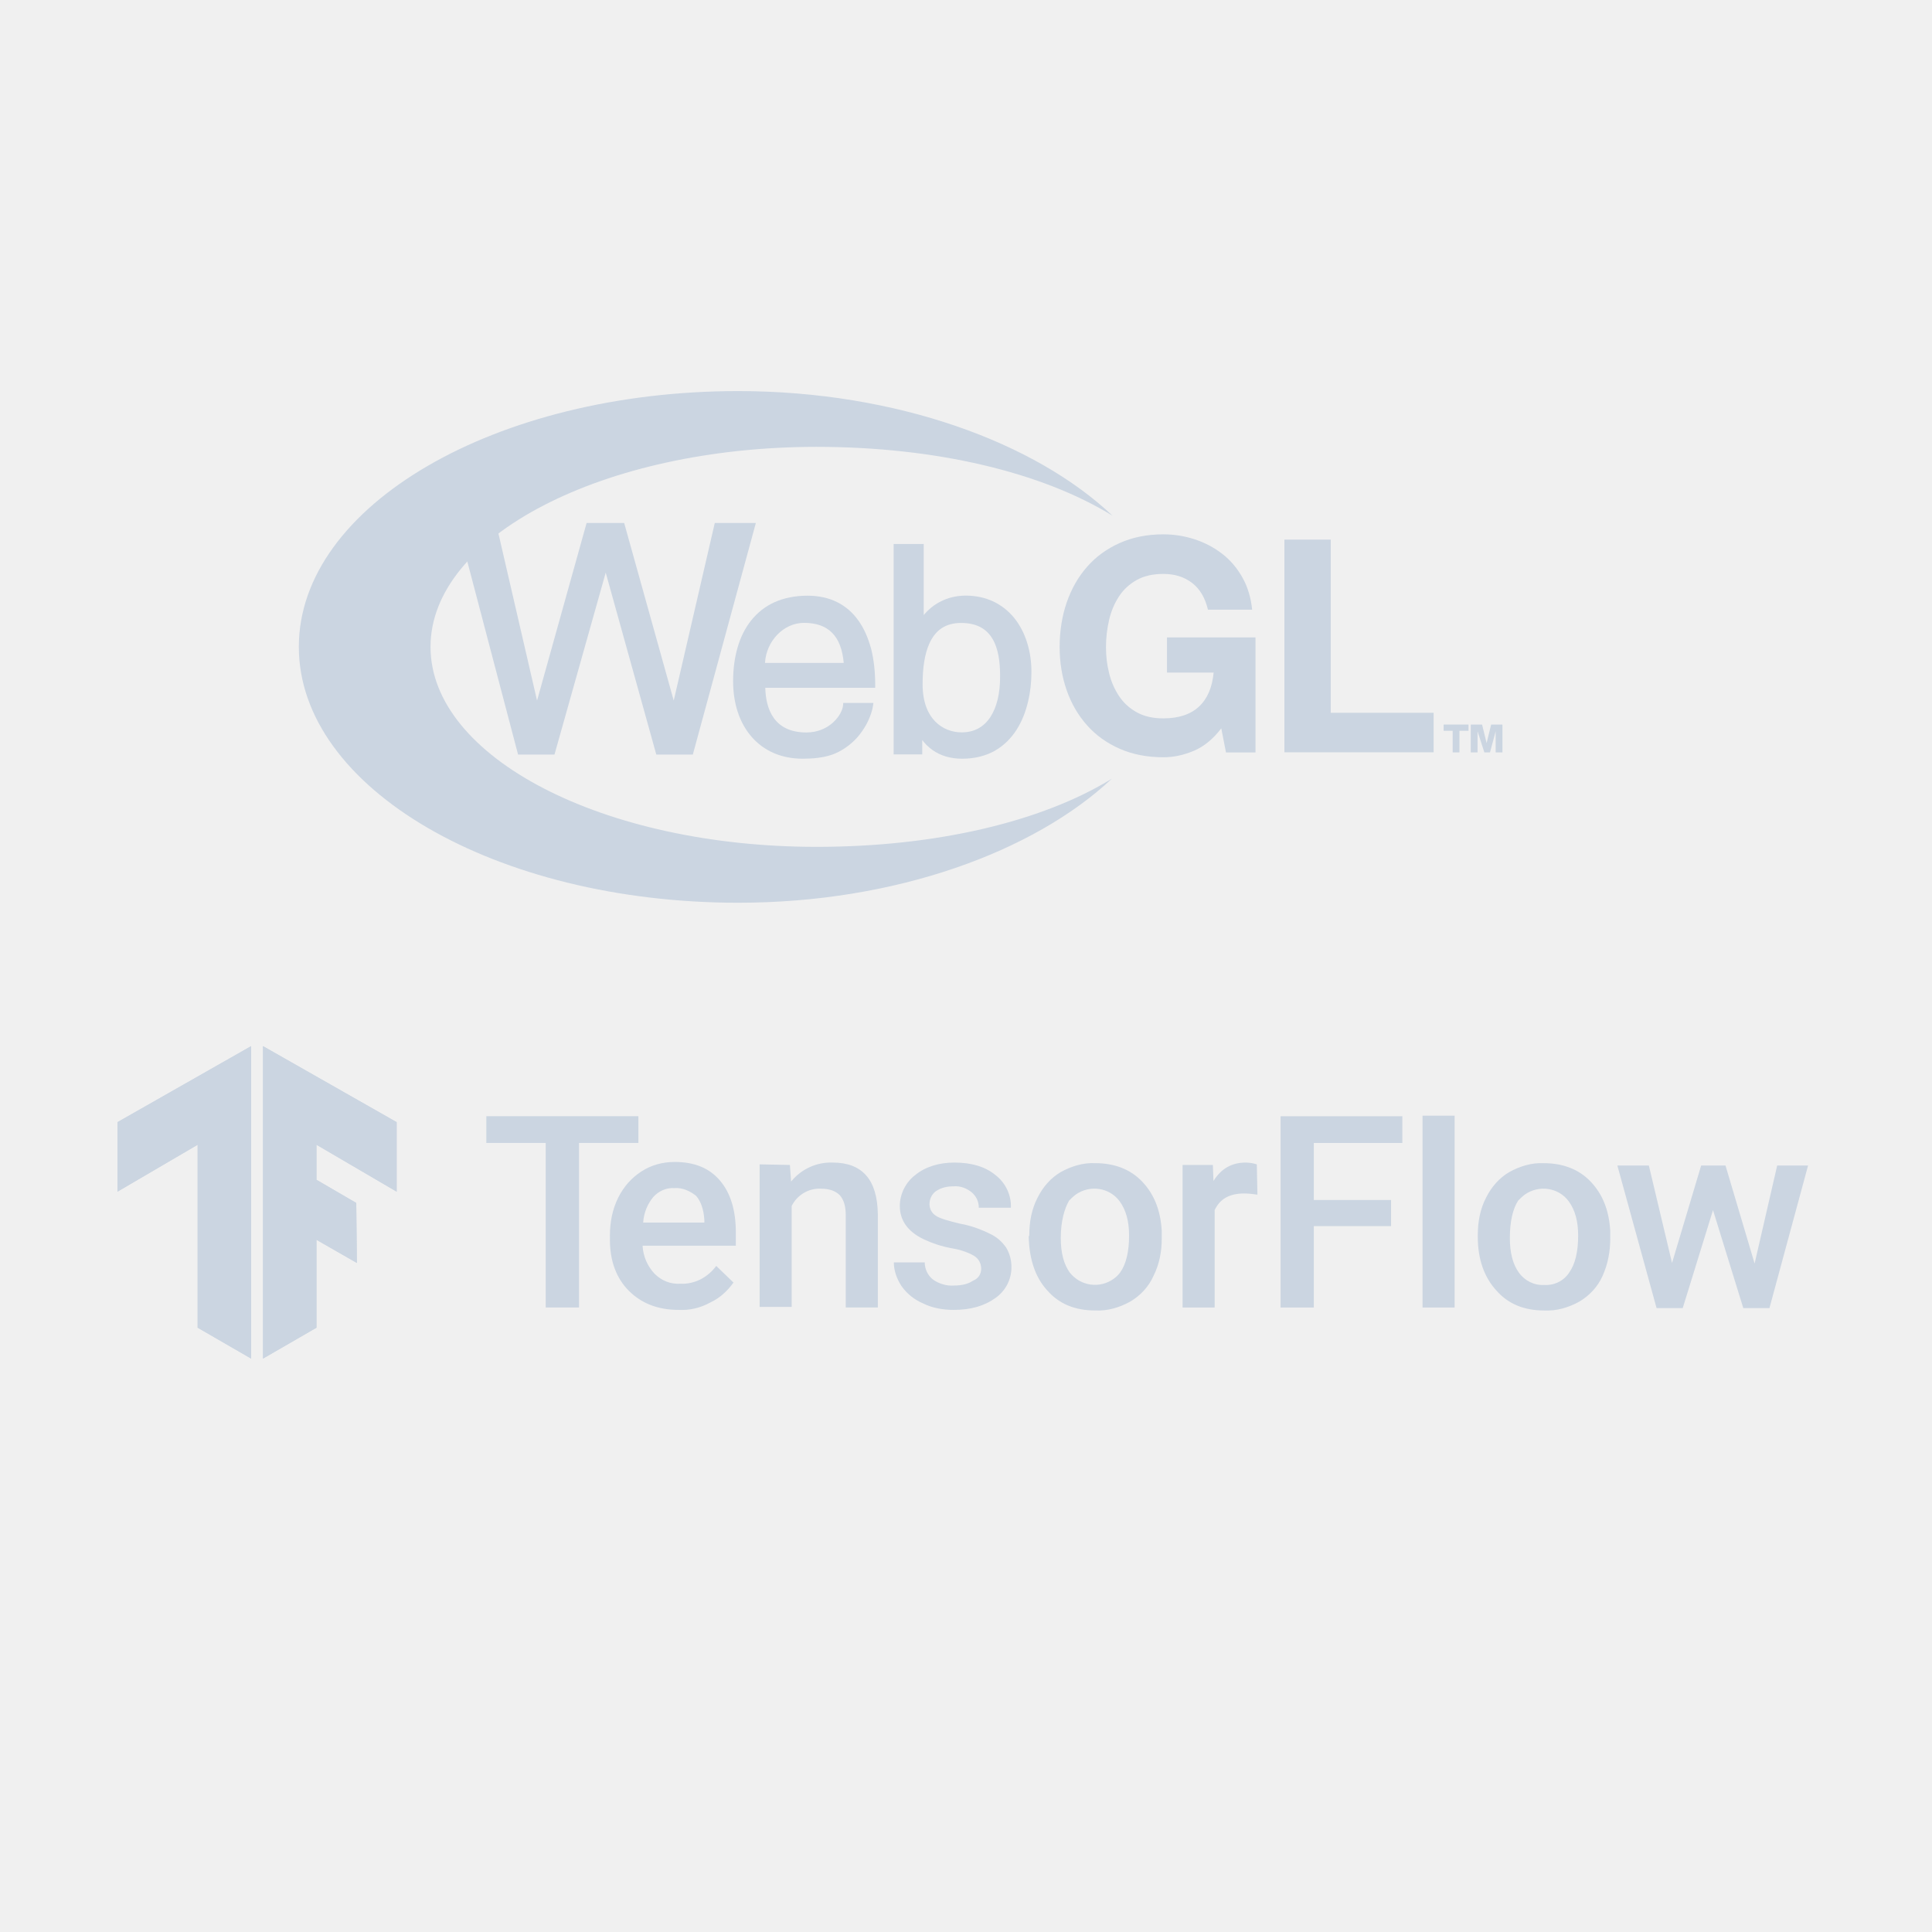
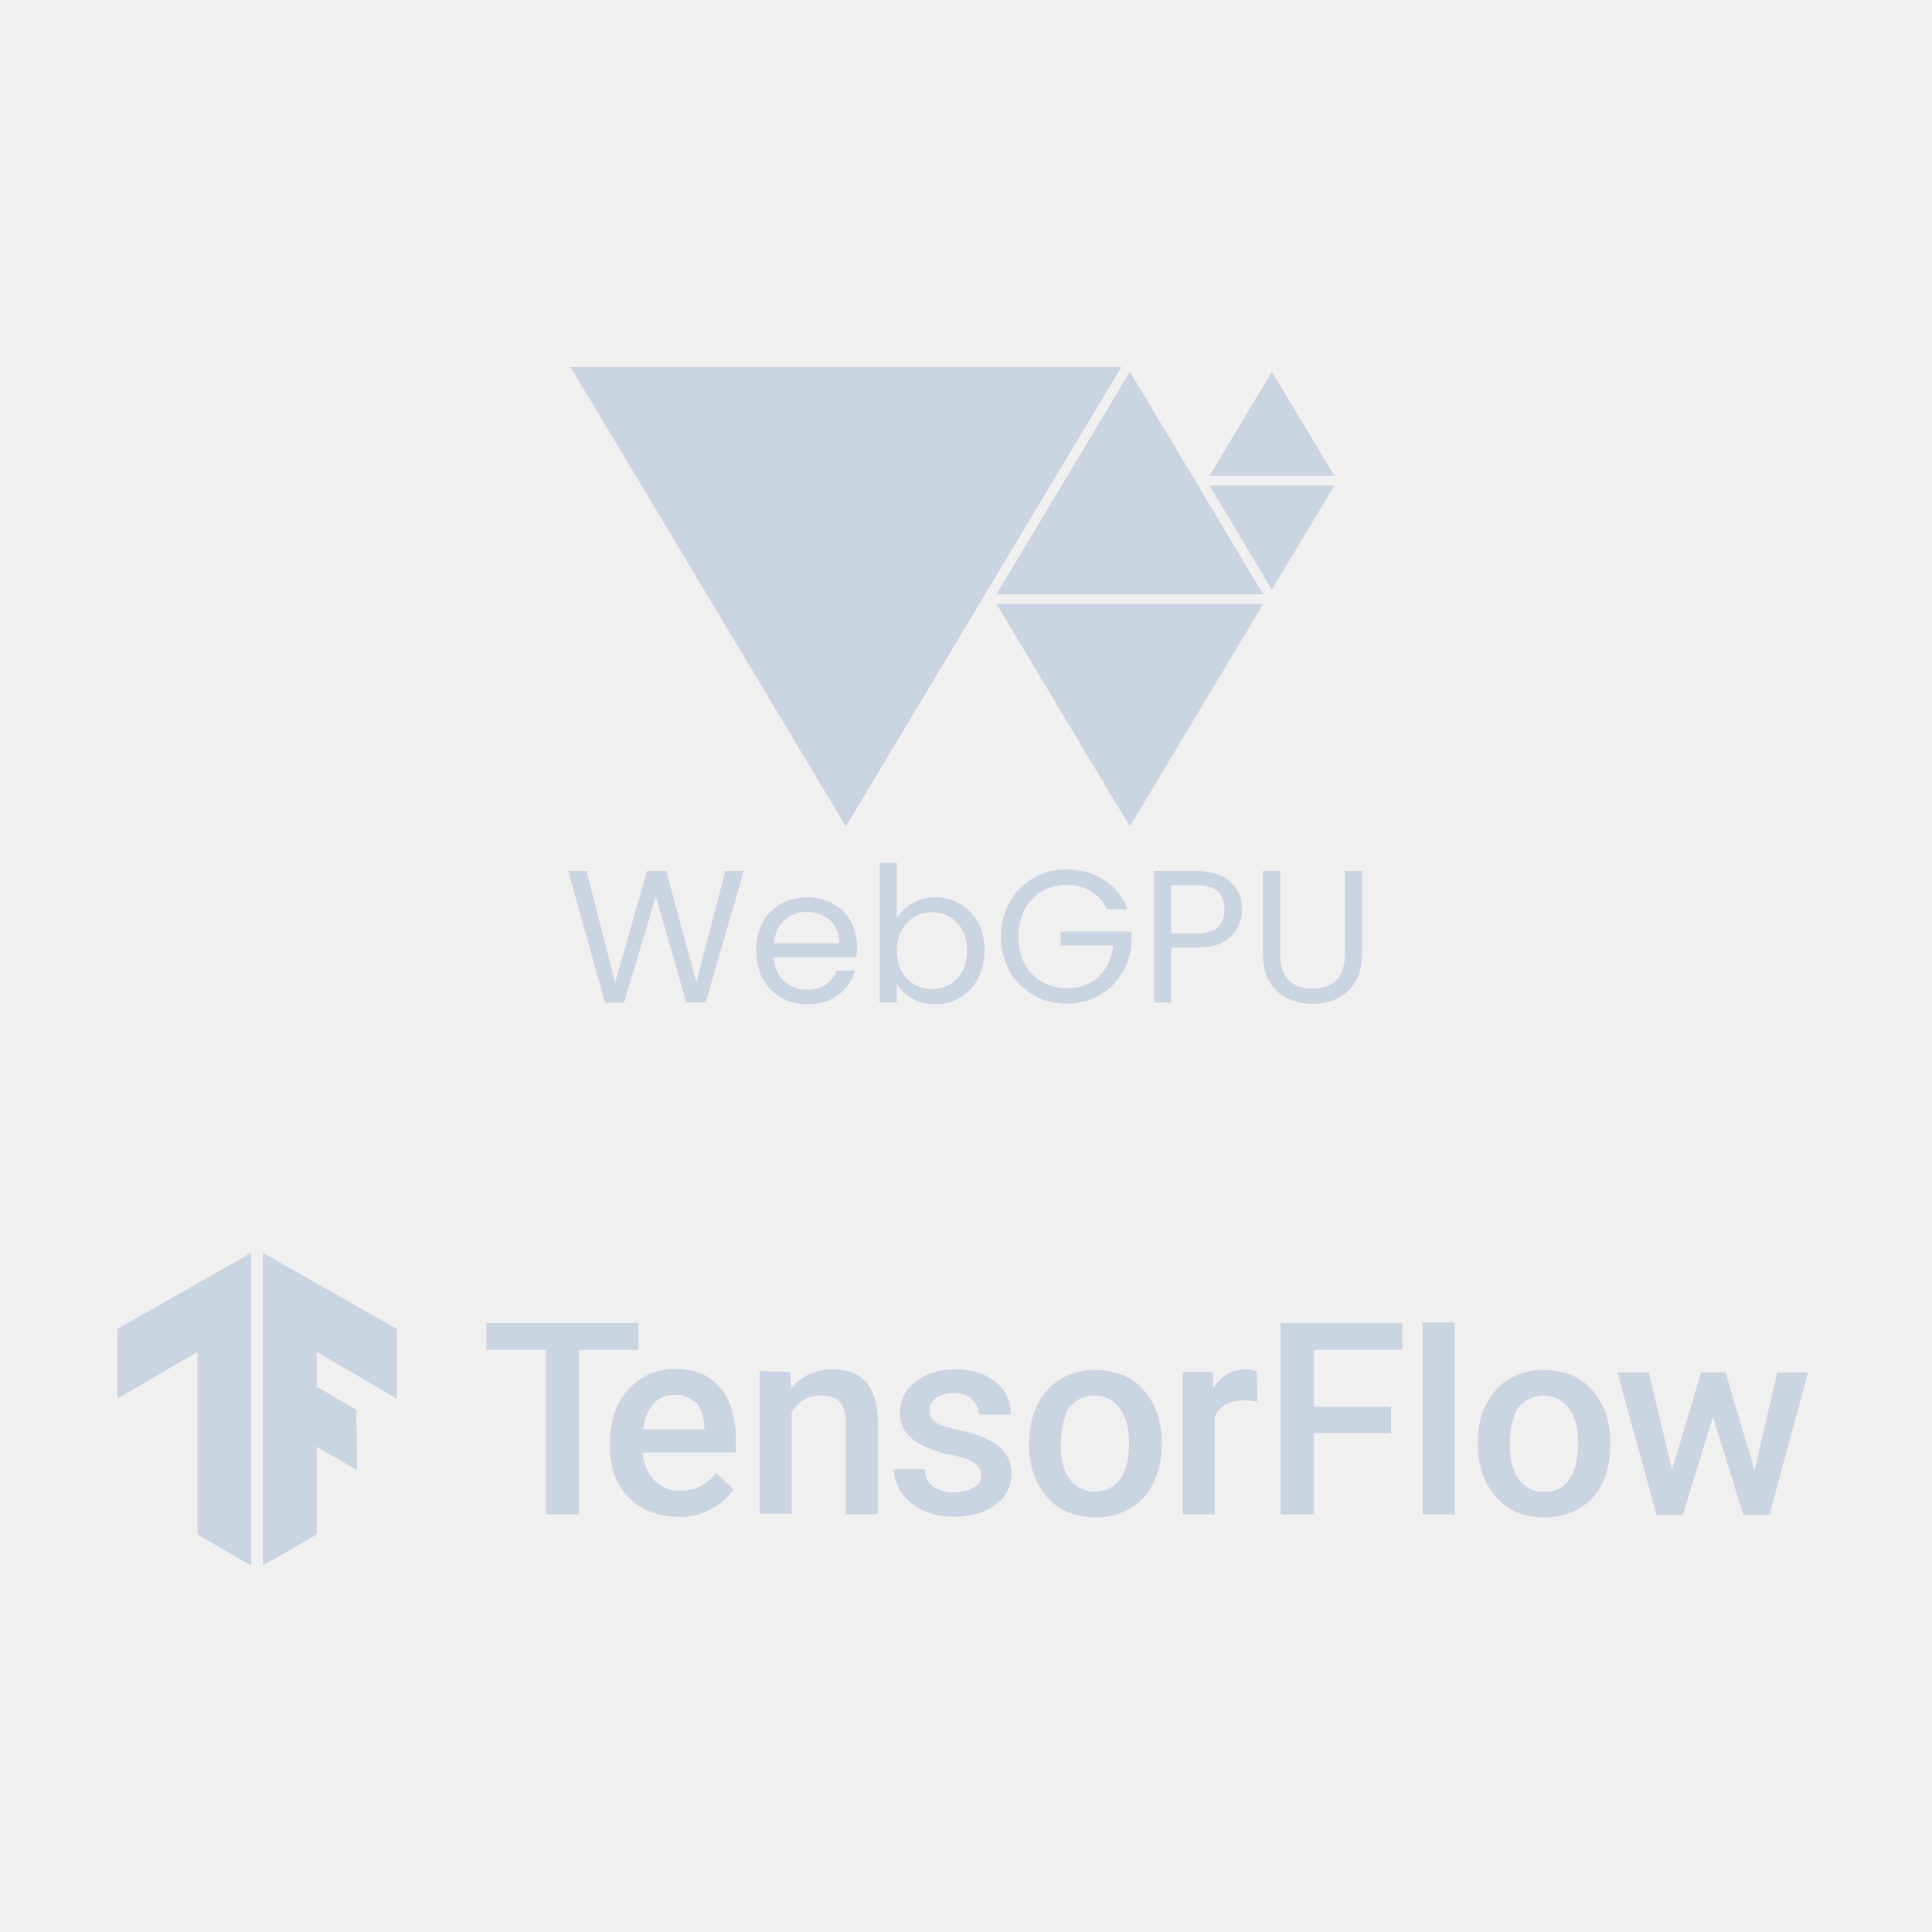
- <svg xmlns="http://www.w3.org/2000/svg" id="a" viewBox="0 0 1000 1000">
-   <defs>
-     <style>.d{fill:#cbd5e1;}.e{clip-path:url(#c);}.f{clip-path:url(#b);}</style>
-     <clipPath id="b">
-       <polygon class="d" points="205.31 580.83 136.13 541.48 136.13 703.2 163.8 687.21 163.8 641.71 184.71 653.7 184.4 622.65 163.8 610.66 163.8 592.51 205.31 616.8 205.31 580.83" />
-     </clipPath>
-     <clipPath id="c">
-       <polygon class="d" points="60.8 580.83 129.98 541.48 129.98 703.2 102.31 687.21 102.31 592.51 60.8 616.8 60.8 580.83" />
-     </clipPath>
-   </defs>
-   <g>
-     <g transform="translate(-64.6 -23.3)">
-       <polygon class="d" points="824.7 398.33 824.7 401.55 820.01 401.55 820.01 412.74 816.5 412.74 816.5 401.55 811.82 401.55 811.82 398.33 824.7 398.33" />
-       <polygon class="d" points="838.75 412.74 838.75 401.79 838.75 401.79 835.82 412.74 832.9 412.74 829.38 401.79 829.38 401.79 829.38 412.74 825.87 412.74 825.87 398.33 831.72 398.33 834.07 407.93 836.41 398.33 842.26 398.33 842.26 412.74 838.75 412.74" />
-     </g>
-     <g transform="matrix(.9958 0 0 1 -57.13 -23.3)">
-       <path class="d" d="M677.88,411.92c-5.25,2.23-10.5,3.34-15.8,3.34-8.4,0-15.98-1.46-22.68-4.39-6.71-2.93-12.36-6.97-16.97-12.12-4.61-5.15-8.16-11.18-10.61-18.15-2.45-6.97-3.67-14.46-3.67-22.48s1.22-15.87,3.67-22.95c2.45-7.08,5.95-13.23,10.55-18.44,4.61-5.27,10.26-9.37,16.97-12.35s14.23-4.51,22.68-4.51c5.66,0,11.08,.88,16.33,2.58,5.25,1.7,10.03,4.22,14.29,7.49s7.75,7.38,10.5,12.24,4.43,10.42,5.07,16.69h-22.97c-1.46-6.15-4.2-10.77-8.28-13.88-4.08-3.1-9.04-4.63-14.93-4.63-5.42,0-10.03,1.05-13.82,3.16-3.79,2.11-6.88,4.92-9.21,8.49s-4.08,7.61-5.13,12.12c-1.05,4.51-1.63,9.19-1.63,14.05s.52,9.13,1.63,13.53c1.05,4.39,2.8,8.31,5.13,11.83s5.42,6.32,9.21,8.43,8.4,3.16,13.82,3.16c7.99,0,14.17-2.05,18.54-6.09,4.37-4.04,6.88-9.9,7.64-17.62h-24.26v-18.21h46v59.55h-15.33l-2.45-12.47c-4.26,5.56-9.04,9.43-14.29,11.65h0Z" />
-       <path class="d" d="M749.07,302.6v89.65h53.47v20.44h-77.55v-110.08h24.08Z" />
-       <path class="d" d="M635.26,426.38c-36.79,22.48-91.95,35.25-153.47,35.25-110.84,0-200.64-46.32-200.64-103.52s89.85-103.52,200.64-103.52c61.75,0,117.08,13.06,153.87,35.66-40.12-37.88-112.18-64.47-194.51-64.53-126.18,0-228.45,59.26-228.45,132.39s102.27,132.45,228.39,132.45c82.04,0,153.87-26.52,194.16-64.17h0Z" />
-     </g>
-     <g transform="translate(-61.6,-23.3)">
-       <polygon class="d" points="339.58 385.92 318.33 293.99 298.24 293.99 329.75 413.85 348.6 413.85 375.12 319.69 401.3 413.85 420.21 413.85 452.83 293.99 431.57 293.99 410.32 385.92 384.67 293.99 365.23 293.99 339.58 385.92" />
-       <path class="d" d="M505.87,344.46c-2.93-4.16-6.62-7.32-10.95-9.49-4.45-2.23-9.6-3.34-15.34-3.34-6.44,0-12.24,1.17-17.27,3.45-4.74,2.17-8.78,5.39-12.06,9.54-6.03,7.67-9.19,18.5-9.19,31.33,0,5.68,.82,11.07,2.4,15.87,1.58,4.86,3.98,9.13,7.03,12.71,6.44,7.49,15.63,11.48,26.58,11.48,5.74,0,10.42-.59,14.35-1.82,3.4-1.05,5.68-2.46,7.55-3.69,2.4-1.58,4.57-3.51,6.56-5.74,1.64-1.93,3.1-4.04,4.39-6.32,2.23-4.1,3.34-7.96,3.57-9.95l.18-1.35h-15.63l-.06,1.11c-.41,5.09-7.08,14.17-18.97,14.17-16.98,0-21.02-12.3-21.31-23.13h56.91v-1.23c0-6.97-.7-13.35-2.11-18.91-1.58-5.8-3.75-10.72-6.62-14.7h0Zm-28.11,1.23c12.59,0,19.32,6.79,20.55,20.73h-40.75c.64-11.3,9.6-20.73,20.2-20.73Z" />
-       <path class="d" d="M593.24,355.94c-1.52-4.86-3.75-9.13-6.62-12.71-2.99-3.69-6.62-6.56-10.77-8.55-4.33-2.05-9.19-3.1-14.46-3.1-4.86,.06-9.25,1.11-13.12,3.16-3.22,1.64-6.09,3.98-8.55,6.91v-36.77h-15.58v108.91h14.81v-7.44c1.29,1.7,2.99,3.51,5.21,5.09,4.22,3.04,9.43,4.57,15.46,4.57,6.5,0,12.35-1.46,17.27-4.33,4.39-2.58,8.14-6.27,11.07-10.95,2.58-4.1,4.51-8.96,5.8-14.4,1.11-4.68,1.7-9.84,1.7-14.87,.06-5.45-.7-10.72-2.23-15.52h0Zm-13.99,17.68c0,8.55-1.7,15.69-4.98,20.73-3.45,5.33-8.49,8.02-14.93,8.02-9.31,0-20.2-6.5-20.2-24.89,0-8.78,1.11-15.58,3.34-20.73,3.22-7.44,8.67-11.01,16.57-11.01,8.43,0,14.11,3.28,17.27,10.13,2.58,5.62,2.93,12.47,2.93,17.74Z" />
-     </g>
+ <svg xmlns="http://www.w3.org/2000/svg" width="1000" height="1000" viewBox="0 0 1000 1000" fill="none">
+   <path d="M205.31 687.888L136.13 648.538V810.258L163.8 794.268V748.768L184.71 760.758L184.4 729.708L163.8 717.718V699.568L205.31 723.858V687.888Z" fill="#CBD5E1" />
+   <mask id="mask0_1_2" style="mask-type:luminance" maskUnits="userSpaceOnUse" x="136" y="648" width="70" height="163">
+     <path d="M205.31 687.888L136.13 648.538V810.258L163.8 794.268V748.768L184.71 760.758L184.4 729.708L163.8 717.718V699.568L205.31 723.858V687.888Z" fill="white" />
+   </mask>
+   <g mask="url(#mask0_1_2)">
+     <path d="M54.34 647.918H224.06V810.568H54.34V647.918Z" fill="#CBD5E1" />
  </g>
-   <g>
-     <g>
-       <polygon class="d" points="205.31 580.83 136.13 541.48 136.13 703.2 163.8 687.21 163.8 641.71 184.71 653.7 184.4 622.65 163.8 610.66 163.8 592.51 205.31 616.8 205.31 580.83" />
-       <g class="f">
-         <path class="d" d="M54.34,540.86H224.06v162.65H54.34v-162.65Z" />
-       </g>
-     </g>
-     <g>
-       <polygon class="d" points="60.8 580.83 129.98 541.48 129.98 703.2 102.31 687.21 102.31 592.51 60.8 616.8 60.8 580.83" />
-       <g class="e">
-         <path class="d" d="M53.42,540.86H223.14v162.65H53.42v-162.65Z" />
-       </g>
-     </g>
-     <path class="d" d="M330.44,591.59h-30.75v85.17h-17.22v-85.17h-30.75v-13.84h78.71v13.84Z" />
-     <path class="d" d="M351.05,677.99c-10.45,0-19.06-3.38-25.52-9.84-6.46-6.46-9.84-15.37-9.84-26.44v-2.15c0-6.76,1.23-13.53,4.3-19.68,2.77-5.53,6.76-10.15,11.99-13.53,5.23-3.38,11.07-4.92,17.22-4.92,10.15,0,17.83,3.07,23.37,9.53s8.3,15.37,8.3,27.06v6.76h-48.27c.31,5.53,2.46,10.45,6.15,14.45,3.69,3.69,8.3,5.53,13.53,5.23,7.38,.31,14.14-3.38,18.45-9.22l8.92,8.61c-3.07,4.3-7.07,7.99-11.68,10.15-5.53,3.07-11.07,4.3-16.91,4Zm-1.84-63.03c-4.3-.31-8.3,1.54-11.07,4.61-3.07,3.69-4.92,8.3-5.23,13.22h31.67v-1.23c-.31-5.53-1.84-9.84-4.3-12.61-3.07-2.46-7.07-4.3-11.07-4Zm59.65-11.99l.61,8.61c5.23-6.46,13.22-10.15,21.52-9.84,15.37,0,23.06,8.92,23.37,26.44v48.58h-16.6v-47.66c0-4.61-.92-7.99-3.07-10.45-2.15-2.15-5.23-3.38-9.84-3.38-6.46-.31-12.3,3.38-15.07,8.92v52.27h-16.6v-73.79l15.68,.31Zm99,53.81c0-2.77-1.23-5.23-3.69-6.76-3.69-2.15-7.99-3.38-11.99-4-4.92-.92-9.53-2.46-14.14-4.61-8.3-4-12.3-9.84-12.3-17.22,0-6.15,3.07-12.3,7.99-15.99,5.23-4.3,12.3-6.46,20.29-6.46,8.92,0,15.99,2.15,21.22,6.46,5.23,4,8.3,10.45,7.99,16.91h-16.6c0-3.07-1.23-5.84-3.69-7.99-2.77-2.15-5.84-3.38-9.53-3.07-3.07,0-6.15,.61-8.92,2.46-2.15,1.54-3.38,4-3.38,6.76,0,2.46,1.23,4.61,3.07,5.84,2.15,1.54,6.46,2.77,12.91,4.3,5.23,.92,10.45,2.77,15.37,5.23,3.38,1.54,6.15,4,8.3,7.07,1.84,3.07,2.77,6.46,2.77,10.15,0,6.46-3.07,12.3-8.3,15.99-5.53,4-12.61,6.15-21.52,6.15-5.53,0-11.07-.92-15.99-3.38-4.3-1.84-8.3-4.92-11.07-8.92-2.46-3.69-4-7.99-4-12.3h15.99c0,3.38,1.54,6.76,4.3,8.92,3.07,2.15,7.07,3.38,10.76,3.07,4.3,0,7.69-.92,9.84-2.46,3.07-1.23,4.3-3.69,4.3-6.15h0Zm24.9-17.53c0-6.76,1.23-13.53,4.3-19.37,2.77-5.53,6.76-10.15,11.99-13.22,5.53-3.07,11.68-4.92,17.83-4.61,9.84,0,18.14,3.07,24.29,9.53,6.15,6.46,9.53,14.76,10.15,25.52v4c0,6.76-1.23,13.22-4.3,19.37-2.46,5.53-6.76,10.15-11.99,13.22-5.53,3.07-11.68,4.92-18.14,4.61-10.45,0-18.76-3.38-24.9-10.45-6.15-6.76-9.22-15.99-9.53-27.67l.31-.92Zm16.3,1.54c0,7.69,1.54,13.53,4.61,17.83,5.53,7.07,15.68,8.61,23.06,3.07,1.23-.92,2.15-1.84,3.07-3.07,3.07-4.3,4.61-10.76,4.61-19.06,0-7.38-1.54-13.22-4.92-17.83-5.23-7.07-15.37-8.61-22.75-3.38-1.23,.92-2.46,2.15-3.38,3.07-2.46,4.3-4.3,10.76-4.3,19.37Zm101.77-22.44c-2.15-.31-4.61-.61-6.76-.61-7.69,0-12.61,2.77-15.37,8.61v50.42h-16.6v-73.79h15.68l.31,8.3c4-6.46,9.53-9.53,16.6-9.53,1.84,0,4,.31,5.84,.92l.31,15.68h0Zm69.18,16.3h-39.97v42.12h-17.22v-99h63.03v13.84h-45.81v29.52h39.97v13.53Zm32.9,42.12h-16.6v-99.31h16.6v99.31Zm11.99-37.51c0-6.76,1.23-13.53,4.3-19.37,2.77-5.53,6.76-10.15,11.99-13.22,5.53-3.07,11.68-4.92,17.83-4.61,9.84,0,18.14,3.07,24.29,9.53,6.15,6.46,9.53,14.76,10.15,25.52v4c0,6.76-1.23,13.22-4,19.37-2.46,5.53-6.76,10.15-11.99,13.22-5.53,3.07-11.68,4.92-18.14,4.61-10.45,0-18.76-3.38-24.9-10.45-6.15-6.76-9.53-15.99-9.53-27.67v-.92h0Zm16.6,1.54c0,7.69,1.54,13.53,4.61,17.83,3.07,4.3,7.99,6.76,13.22,6.46,5.23,.31,10.15-2.15,12.91-6.46,3.07-4.3,4.61-10.76,4.61-19.06,0-7.38-1.54-13.22-4.92-17.83-5.23-7.07-15.37-8.61-22.75-3.38-1.23,.92-2.46,2.15-3.38,3.07-2.77,4.3-4.3,10.76-4.3,19.37Zm126.68,13.22l11.68-50.73h15.99l-19.99,73.79h-13.53l-15.68-50.73-15.68,50.73h-13.53l-20.29-73.79h16.3l11.99,50.42,15.07-50.42h12.61l15.07,50.73h0Z" />
+   <path d="M60.8 687.888L129.98 648.538V810.258L102.31 794.268V699.568L60.8 723.858V687.888Z" fill="#CBD5E1" />
+   <mask id="mask1_1_2" style="mask-type:luminance" maskUnits="userSpaceOnUse" x="60" y="648" width="70" height="163">
+     <path d="M60.8 687.888L129.98 648.538V810.258L102.31 794.268V699.568L60.8 723.858V687.888Z" fill="white" />
+   </mask>
+   <g mask="url(#mask1_1_2)">
+     <path d="M53.42 647.918H223.14V810.568H53.42V647.918Z" fill="#CBD5E1" />
  </g>
+   <path d="M330.44 698.648H299.69V783.818H282.47V698.648H251.72V684.808H330.43V698.648H330.44Z" fill="#CBD5E1" />
+   <path d="M351.05 785.048C340.6 785.048 331.99 781.668 325.53 775.208C319.07 768.748 315.69 759.838 315.69 748.768V746.618C315.69 739.858 316.92 733.088 319.99 726.938C322.76 721.408 326.75 716.788 331.98 713.408C337.21 710.028 343.05 708.488 349.2 708.488C359.35 708.488 367.03 711.558 372.57 718.018C378.11 724.478 380.87 733.388 380.87 745.078V751.838H332.6C332.91 757.368 335.06 762.288 338.75 766.288C342.44 769.978 347.05 771.818 352.28 771.518C359.66 771.828 366.42 768.138 370.73 762.298L379.65 770.908C376.58 775.208 372.58 778.898 367.97 781.058C362.44 784.128 356.9 785.358 351.06 785.058L351.05 785.048ZM349.21 722.018C344.91 721.708 340.91 723.558 338.14 726.628C335.07 730.318 333.22 734.928 332.91 739.848H364.58V738.618C364.27 733.088 362.74 728.778 360.28 726.008C357.21 723.548 353.21 721.708 349.21 722.008V722.018ZM408.86 710.028L409.47 718.638C414.7 712.178 422.69 708.488 430.99 708.798C446.36 708.798 454.05 717.718 454.36 735.238V783.818H437.76V736.158C437.76 731.548 436.84 728.168 434.69 725.708C432.54 723.558 429.46 722.328 424.85 722.328C418.39 722.018 412.55 725.708 409.78 731.248V783.518H393.18V709.728L408.86 710.038V710.028ZM507.86 763.838C507.86 761.068 506.63 758.608 504.17 757.078C500.48 754.928 496.18 753.698 492.18 753.078C487.26 752.158 482.65 750.618 478.04 748.468C469.74 744.468 465.74 738.628 465.74 731.248C465.74 725.098 468.81 718.948 473.73 715.258C478.96 710.958 486.03 708.798 494.02 708.798C502.94 708.798 510.01 710.948 515.24 715.258C520.47 719.258 523.54 725.708 523.23 732.168H506.63C506.63 729.098 505.4 726.328 502.94 724.178C500.17 722.028 497.1 720.798 493.41 721.108C490.34 721.108 487.26 721.718 484.49 723.568C482.34 725.108 481.11 727.568 481.11 730.328C481.11 732.788 482.34 734.938 484.18 736.168C486.33 737.708 490.64 738.938 497.09 740.468C502.32 741.388 507.54 743.238 512.46 745.698C515.84 747.238 518.61 749.698 520.76 752.768C522.6 755.838 523.53 759.228 523.53 762.918C523.53 769.378 520.46 775.218 515.23 778.908C509.7 782.908 502.62 785.058 493.71 785.058C488.18 785.058 482.64 784.138 477.72 781.678C473.42 779.838 469.42 776.758 466.65 772.758C464.19 769.068 462.65 764.768 462.65 760.458H478.64C478.64 763.838 480.18 767.218 482.94 769.378C486.01 771.528 490.01 772.758 493.7 772.448C498 772.448 501.39 771.528 503.54 769.988C506.61 768.758 507.84 766.298 507.84 763.838H507.86ZM532.76 746.308C532.76 739.548 533.99 732.778 537.06 726.938C539.83 721.408 543.82 716.788 549.05 713.718C554.58 710.648 560.73 708.798 566.88 709.108C576.72 709.108 585.02 712.178 591.17 718.638C597.32 725.098 600.7 733.398 601.32 744.158V748.158C601.32 754.918 600.09 761.378 597.02 767.528C594.56 773.058 590.26 777.678 585.03 780.748C579.5 783.818 573.35 785.668 566.89 785.358C556.44 785.358 548.13 781.978 541.99 774.908C535.84 768.148 532.77 758.918 532.46 747.238L532.77 746.318L532.76 746.308ZM549.06 747.848C549.06 755.538 550.6 761.378 553.67 765.678C559.2 772.748 569.35 774.288 576.73 768.748C577.96 767.828 578.88 766.908 579.8 765.678C582.87 761.378 584.41 754.918 584.41 746.618C584.41 739.238 582.87 733.398 579.49 728.788C574.26 721.718 564.12 720.178 556.74 725.408C555.51 726.328 554.28 727.558 553.36 728.478C550.9 732.778 549.06 739.238 549.06 747.848ZM650.83 725.408C648.68 725.098 646.22 724.798 644.07 724.798C636.38 724.798 631.46 727.568 628.7 733.408V783.828H612.1V710.038H627.78L628.09 718.338C632.09 711.878 637.62 708.808 644.69 708.808C646.53 708.808 648.69 709.118 650.53 709.728L650.84 725.408H650.83ZM720.01 741.708H680.04V783.828H662.82V684.828H725.85V698.668H680.04V728.188H720.01V741.718V741.708ZM752.91 783.828H736.31V684.518H752.91V783.828ZM764.9 746.318C764.9 739.558 766.13 732.788 769.2 726.948C771.97 721.418 775.96 716.798 781.19 713.728C786.72 710.658 792.87 708.808 799.02 709.118C808.86 709.118 817.16 712.188 823.31 718.648C829.46 725.108 832.84 733.408 833.46 744.168V748.168C833.46 754.928 832.23 761.388 829.46 767.538C827 773.068 822.7 777.688 817.47 780.758C811.94 783.828 805.79 785.678 799.33 785.368C788.88 785.368 780.57 781.988 774.43 774.918C768.28 768.158 764.9 758.928 764.9 747.248V746.328V746.318ZM781.5 747.858C781.5 755.548 783.04 761.388 786.11 765.688C789.18 769.988 794.1 772.448 799.33 772.148C804.56 772.458 809.48 769.998 812.24 765.688C815.31 761.388 816.85 754.928 816.85 746.628C816.85 739.248 815.31 733.408 811.93 728.798C806.7 721.728 796.56 720.188 789.18 725.418C787.95 726.338 786.72 727.568 785.8 728.488C783.03 732.788 781.5 739.248 781.5 747.858ZM908.18 761.078L919.86 710.348H935.85L915.86 784.138H902.33L886.65 733.408L870.97 784.138H857.44L837.15 710.348H853.45L865.44 760.768L880.51 710.348H893.12L908.19 761.078H908.18Z" fill="#CBD5E1" />
+   <path fill-rule="evenodd" clip-rule="evenodd" d="M295.266 190L437.835 427.817L580.398 190H295.266Z" fill="#CBD5E1" />
+   <path fill-rule="evenodd" clip-rule="evenodd" d="M584.827 192.402L515.749 307.626H653.904L584.827 192.402Z" fill="#CBD5E1" />
+   <path fill-rule="evenodd" clip-rule="evenodd" d="M515.749 312.593L584.827 427.817L653.904 312.593H515.749Z" fill="#CBD5E1" />
+   <path fill-rule="evenodd" clip-rule="evenodd" d="M625.984 251.296L658.316 305.229L690.74 251.296H625.984Z" fill="#CBD5E1" />
+   <path fill-rule="evenodd" clip-rule="evenodd" d="M658.312 192.396L625.978 246.331H690.74L658.315 192.396H658.312Z" fill="#CBD5E1" />
+   <path fill-rule="evenodd" clip-rule="evenodd" d="M375.388 450.823L360.442 508.364L344.812 450.823H334.846L318.433 508.559L303.584 450.823H294.108L313.158 519.012L323.025 518.914L339.437 464.109L355.263 518.914H365.228L384.962 450.823H375.388ZM443.577 490.096C443.652 485.517 442.559 480.996 440.402 476.956C438.318 473.115 435.184 469.947 431.366 467.822C427.24 465.553 422.592 464.408 417.885 464.501C413.062 464.406 408.298 465.568 404.061 467.874C400.076 470.099 396.832 473.445 394.731 477.497C392.516 481.666 391.409 486.518 391.41 492.053C391.41 497.588 392.55 502.457 394.829 506.658C396.982 510.729 400.253 514.102 404.256 516.378C408.418 518.699 413.12 519.878 417.885 519.798C424.267 519.798 429.607 518.186 433.906 514.962C438.112 511.873 441.143 507.447 442.503 502.409H432.929C431.946 505.326 430.044 507.845 427.507 509.589C424.934 511.381 421.726 512.276 417.885 512.275C413.473 512.38 409.19 510.789 405.917 507.831C402.627 504.867 400.82 500.748 400.495 495.472H443.285C443.473 493.688 443.571 491.894 443.575 490.099L443.577 490.096ZM434.394 488.24H400.592C401.048 483.161 402.855 479.188 406.014 476.321C409.146 473.465 413.257 471.926 417.494 472.023C420.453 471.985 423.38 472.637 426.043 473.927C428.571 475.158 430.691 477.091 432.149 479.496C433.701 482.143 434.48 485.172 434.396 488.24H434.394ZM464.19 475.344V446.622H455.3V518.914H464.19V509.048C466.062 512.287 468.78 514.955 472.054 516.765C475.765 518.843 479.965 519.888 484.217 519.794C488.782 519.856 493.272 518.635 497.176 516.268C501.08 513.902 504.24 510.486 506.296 506.41C508.567 501.934 509.707 496.97 509.617 491.951C509.617 486.48 508.51 481.677 506.296 477.542C504.219 473.553 501.073 470.221 497.209 467.919C493.271 465.614 488.778 464.432 484.216 464.5C480.013 464.426 475.866 465.471 472.2 467.528C468.872 469.361 466.104 472.062 464.189 475.343L464.19 475.344ZM500.532 491.952C500.623 495.665 499.783 499.343 498.09 502.649C496.593 505.539 494.306 507.945 491.495 509.586C488.718 511.184 485.565 512.01 482.361 511.979C479.189 512.002 476.069 511.176 473.324 509.586C470.506 507.939 468.205 505.536 466.681 502.649C465.043 499.374 464.19 495.761 464.19 492.098C464.19 488.436 465.043 484.823 466.681 481.548C468.206 478.661 470.507 476.259 473.324 474.611C476.069 473.022 479.189 472.196 482.361 472.218C485.558 472.186 488.708 472.995 491.495 474.562C494.301 476.166 496.59 478.539 498.09 481.401C499.779 484.656 500.619 488.285 500.532 491.952ZM583.571 470.556C581.259 464.326 576.992 459.014 571.408 455.413C565.839 451.832 559.441 450.041 552.212 450.04C546.157 449.972 540.192 451.506 534.92 454.485C529.744 457.414 525.47 461.705 522.562 466.892C519.58 472.388 518.019 478.541 518.019 484.794C518.019 491.047 519.58 497.2 522.562 502.697C525.481 507.863 529.753 512.136 534.92 515.055C540.191 518.034 546.157 519.568 552.212 519.499C557.908 519.574 563.527 518.177 568.526 515.445C573.332 512.817 577.397 509.02 580.347 504.406C583.331 499.783 585.142 494.501 585.622 489.019V482.182H548.987V489.411H576.146C575.428 496.187 572.921 501.56 568.624 505.53C564.328 509.501 558.857 511.487 552.212 511.49C547.716 511.556 543.282 510.427 539.365 508.217C535.544 506.024 532.426 502.788 530.378 498.887C528.195 494.85 527.105 490.161 527.105 484.82C527.106 479.479 528.197 474.773 530.378 470.703C532.416 466.783 535.535 463.528 539.365 461.324C543.282 459.115 547.716 457.986 552.212 458.052C556.604 457.956 560.934 459.09 564.716 461.324C568.307 463.518 571.164 466.732 572.922 470.556H583.571ZM642.87 470.751C642.87 464.889 640.868 460.102 636.862 456.39C632.857 452.678 627.012 450.821 619.327 450.821H597.344V518.914H606.234V490.486H619.325C627.27 490.486 633.18 488.614 637.056 484.869C640.931 481.124 642.87 476.418 642.871 470.752L642.87 470.751ZM619.327 483.158H606.236V458.151H619.327C628.964 458.151 633.783 462.352 633.785 470.753C633.785 474.726 632.612 477.787 630.268 479.936C627.923 482.085 624.276 483.159 619.327 483.16V483.158ZM653.713 450.823V493.808C653.713 499.474 654.838 504.245 657.087 508.12C659.197 511.868 662.401 514.884 666.269 516.766C670.364 518.633 674.811 519.599 679.311 519.599C683.811 519.599 688.259 518.633 692.353 516.766C696.229 514.876 699.446 511.864 701.586 508.12C703.862 504.246 705 499.475 705 493.807V450.823H696.112V493.905C696.112 499.962 694.63 504.456 691.667 507.387C688.703 510.317 684.616 511.783 679.406 511.783C674.131 511.783 670.012 510.317 667.048 507.387C664.084 504.456 662.603 499.962 662.604 493.905V450.823H653.713L653.713 450.823Z" fill="#CBD5E1" />
</svg>
